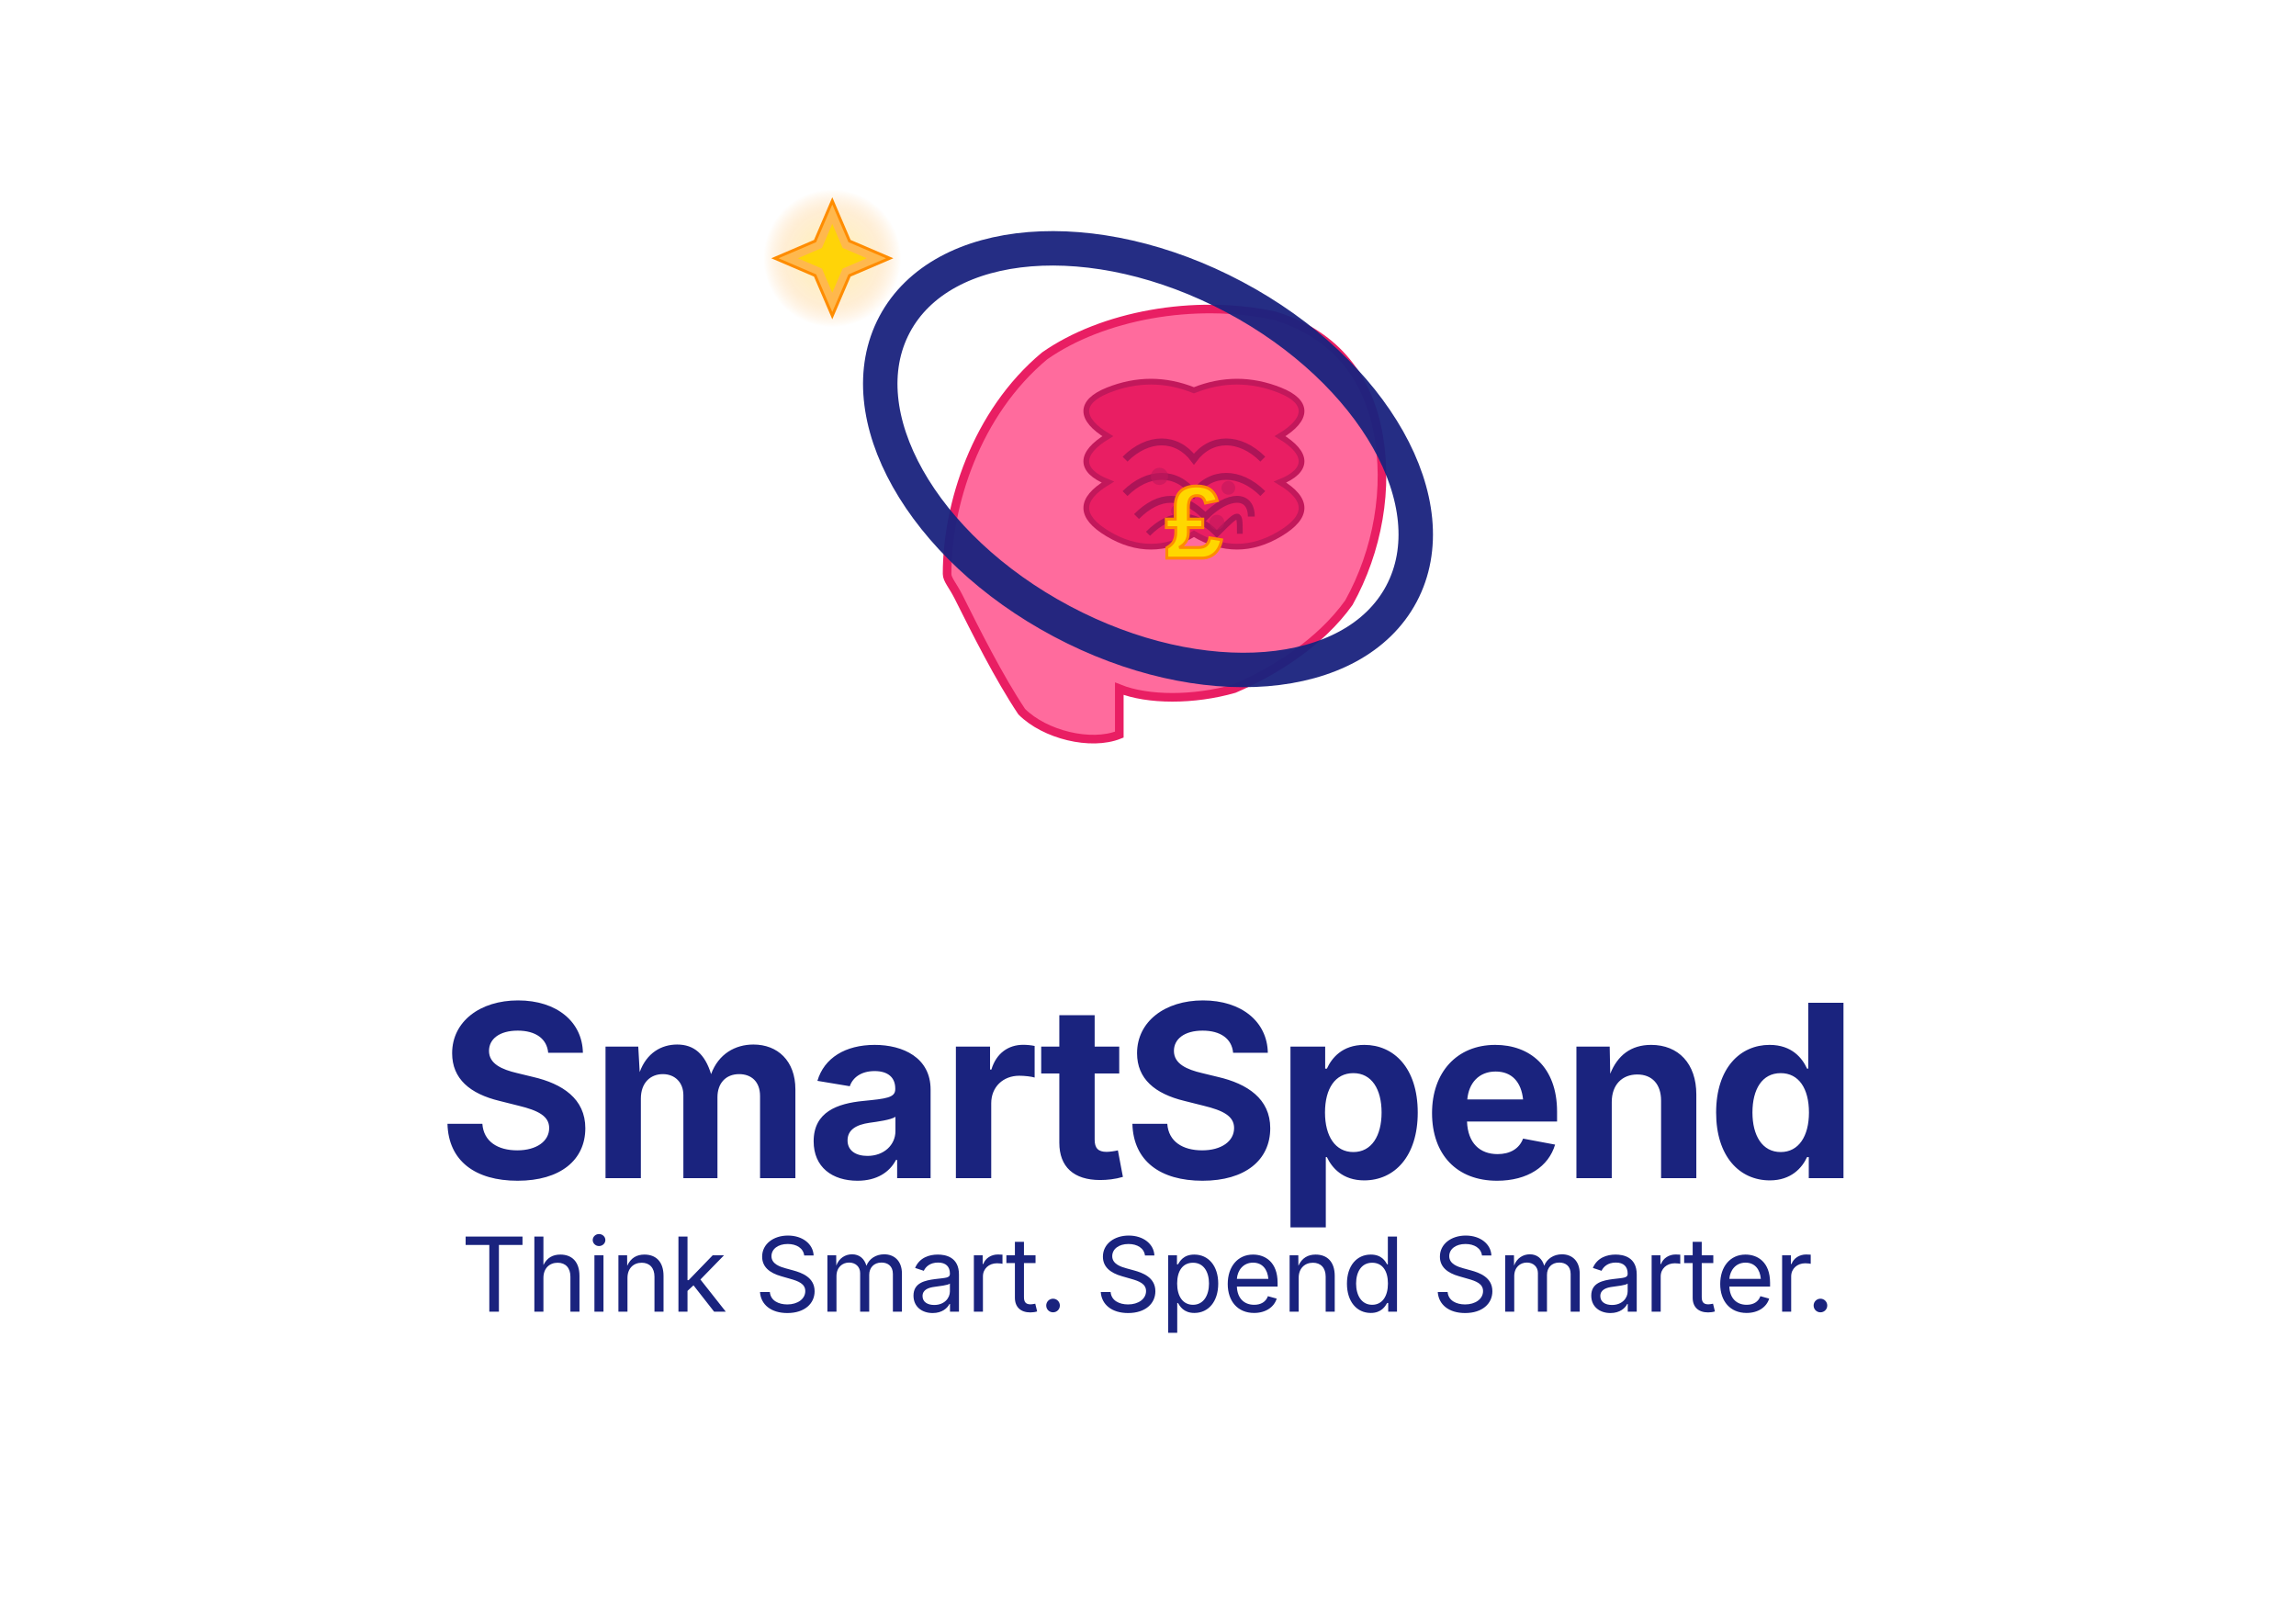
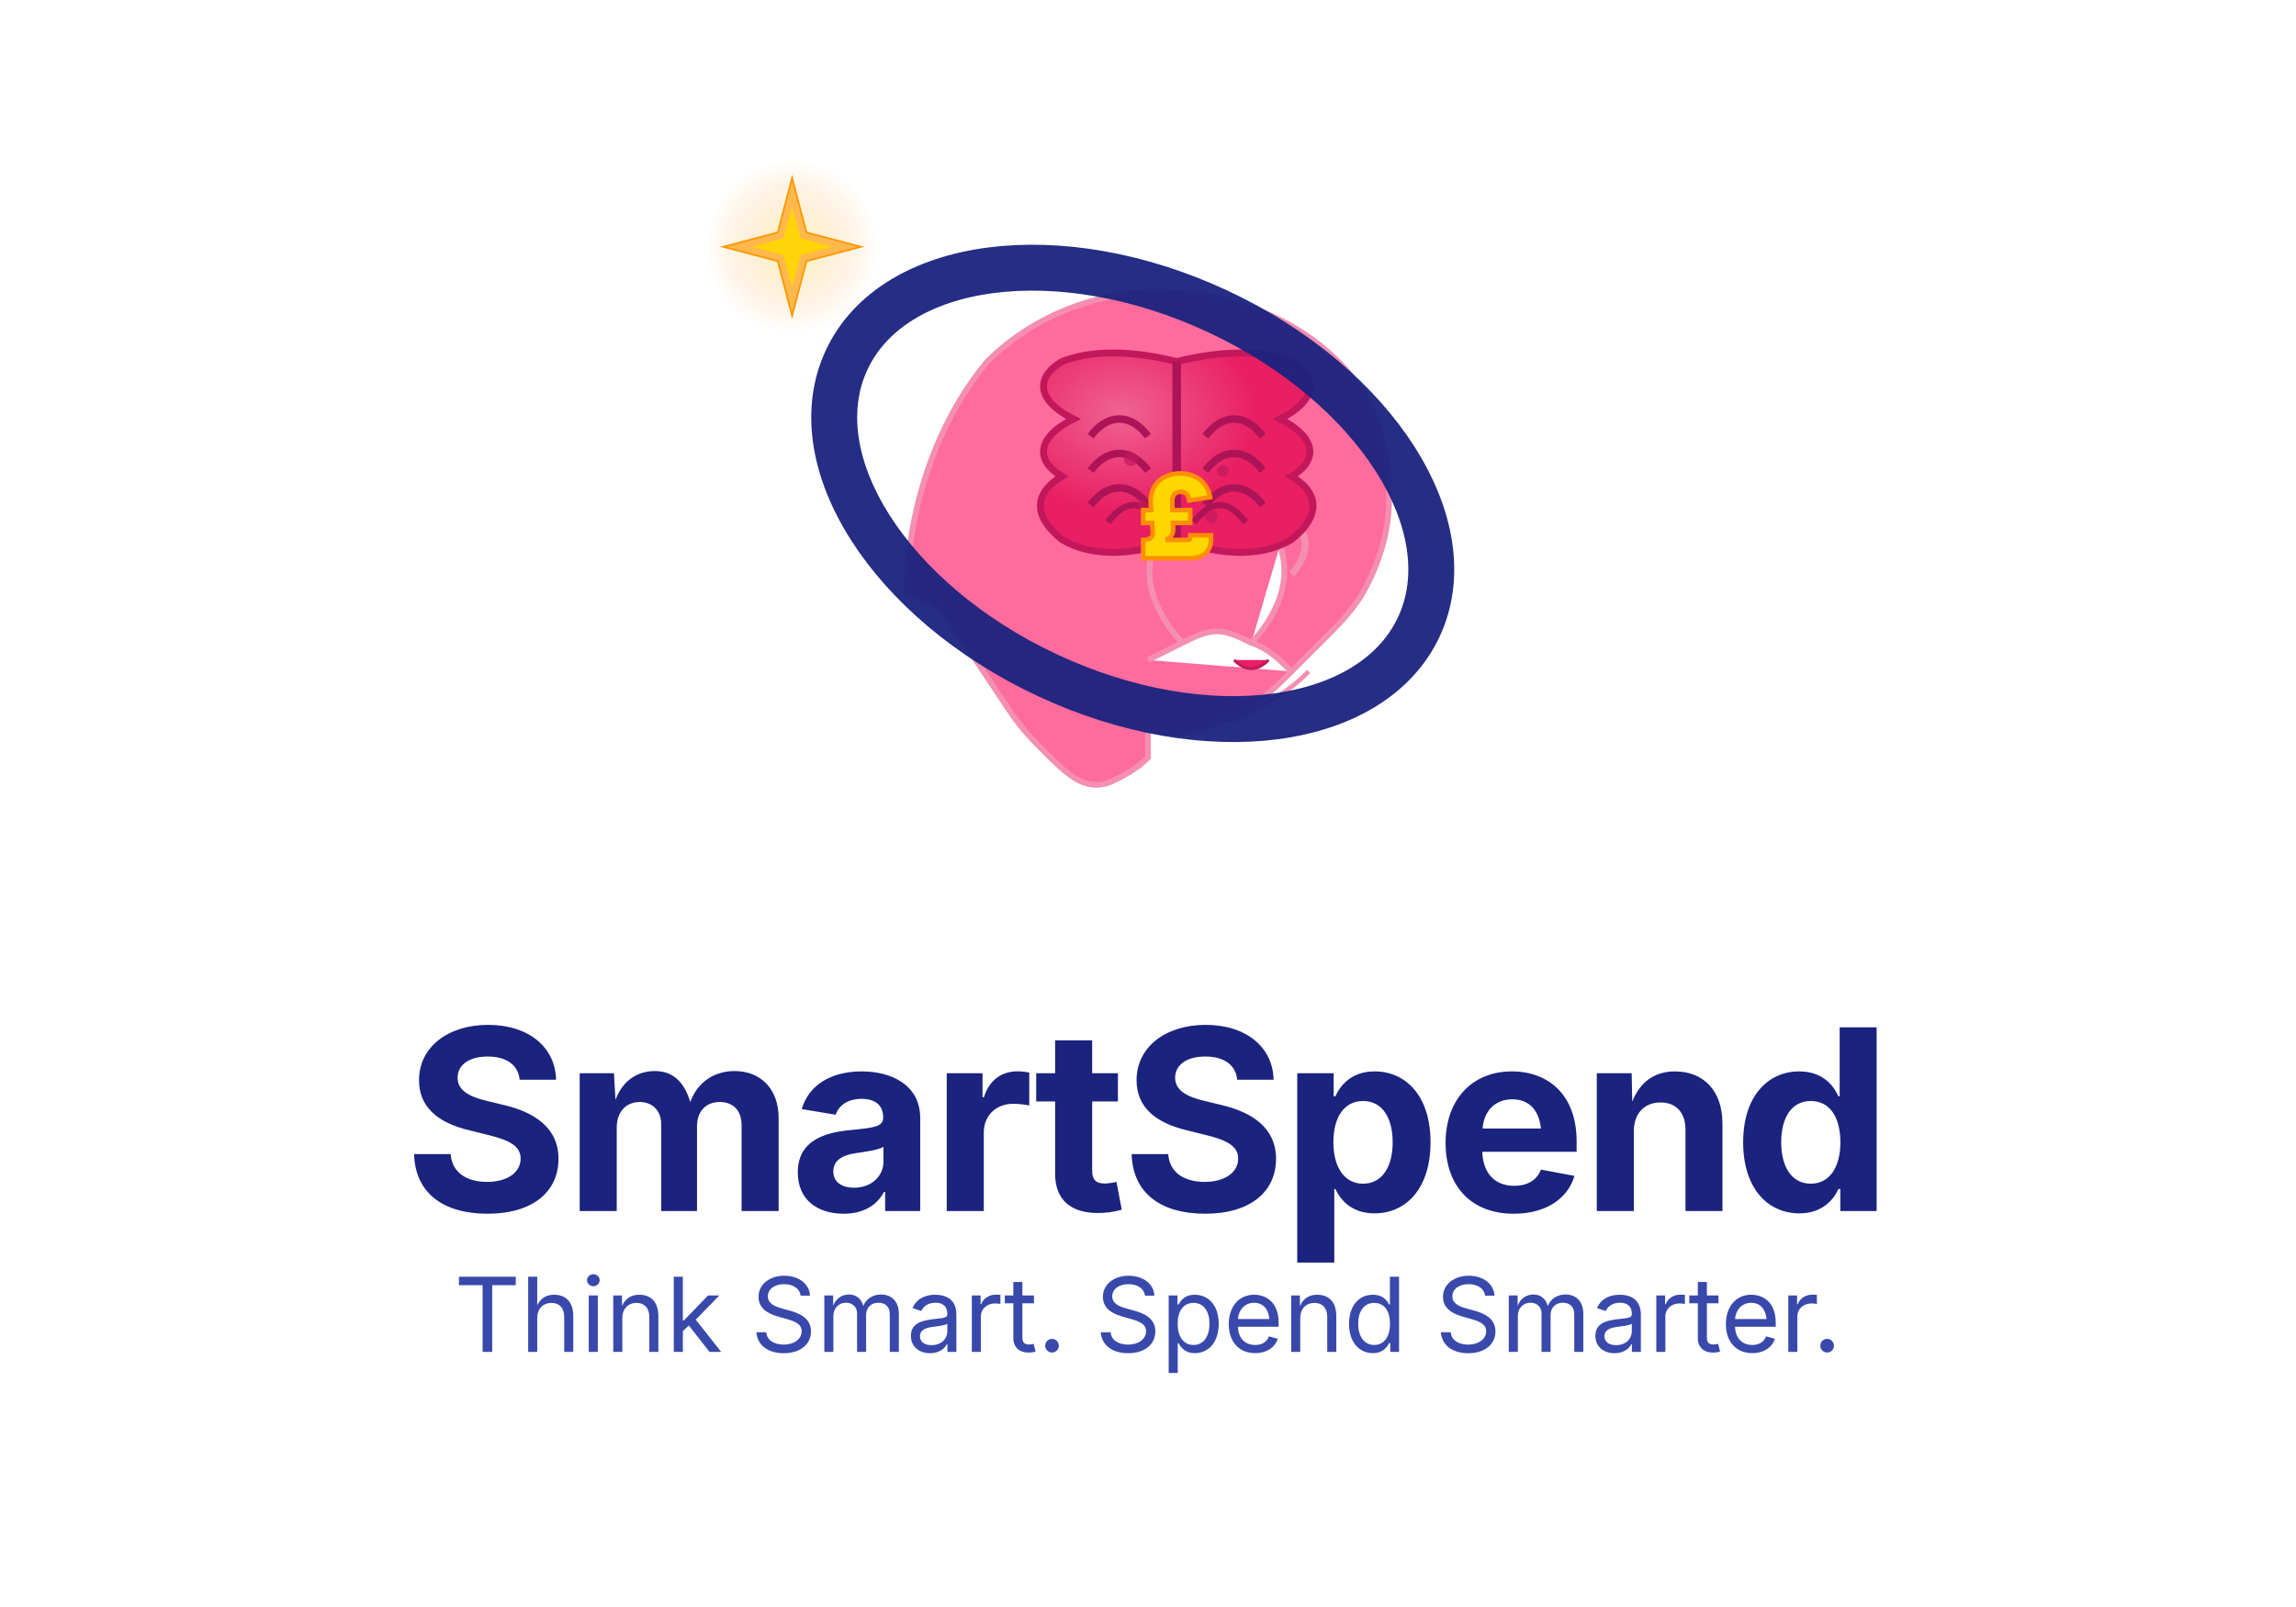
<svg xmlns="http://www.w3.org/2000/svg" viewBox="0 0 400 280" width="400" height="280">
  <defs>
    <radialGradient id="sparkleGlow" cx="50%" cy="50%" r="50%">
-       <stop offset="0%" style="stop-color:#FFD700;stop-opacity:0.8" />
-       <stop offset="70%" style="stop-color:#FFB84D;stop-opacity:0.6" />
+       <stop offset="0%" style="stop-color:#FFD700;stop-opacity:0.6" />
+       <stop offset="50%" style="stop-color:#FFB84D;stop-opacity:0.4" />
      <stop offset="100%" style="stop-color:#FF8C00;stop-opacity:0" />
+     </radialGradient>
+     <radialGradient id="brainGradient" cx="30%" cy="30%">
+       <stop offset="0%" style="stop-color:#F06292;stop-opacity:1" />
+       <stop offset="100%" style="stop-color:#E91E63;stop-opacity:1" />
    </radialGradient>
  </defs>
  <rect width="400" height="280" fill="transparent" />
-   <g transform="translate(200, 80)">
-     <g transform="translate(-55, -35)">
-       <circle cx="0" cy="0" r="12" fill="url(#sparkleGlow)" opacity="0.4" />
-       <path d="M0,-10 L3,-3 L10,0 L3,3 L0,10 L-3,3 L-10,0 L-3,-3 Z" fill="#FFB84D" stroke="#FF8C00" stroke-width="0.5" />
-       <path d="M0,-6 L1.8,-1.8 L6,0 L1.8,1.8 L0,6 L-1.8,1.8 L-6,0 L-1.8,-1.8 Z" fill="#FFD700" opacity="0.9" />
+   <g transform="translate(200, 85)">
+     <g transform="translate(-62, -42)">
+       <circle cx="0" cy="0" r="15" fill="url(#sparkleGlow)" opacity="0.5" />
+       <path d="M0,-12 L2.5,-2.5 L12,0 L2.5,2.5 L0,12 L-2.5,2.5 L-12,0 L-2.5,-2.5 Z" fill="#FFB84D" stroke="#FF9800" stroke-width="0.3" />
+       <path d="M0,-7 L1.5,-1.5 L7,0 L1.5,1.5 L0,7 L-1.5,1.5 L-7,0 L-1.5,-1.5 Z" fill="#FFD700" opacity="0.9" />
    </g>
-     <path d="M-35,20               C-35,8 -30,-8 -18,-18              C-8,-25 8,-28 22,-25              C32,-22 38,-15 40,-5              C42,5 40,16 35,25              C30,32 22,37 15,40              C8,42 0,42 -5,40              L-5,48              C-10,50 -18,48 -22,44              C-26,38 -30,30 -33,24              C-34,22 -35,21 -35,20 Z" fill="#FF6B9D" stroke="#E91E63" stroke-width="1.5" />
-     <g transform="translate(8, 8)">
-       <path d="M-15,-12                C-20,-15 -20,-18 -15,-20                C-10,-22 -5,-22 0,-20                C5,-22 10,-22 15,-20                C20,-18 20,-15 15,-12                C20,-9 20,-6 15,-4                C20,-1 20,2 15,5                C10,8 5,8 0,5                C-5,8 -10,8 -15,5                C-20,2 -20,-1 -15,-4                C-20,-6 -20,-9 -15,-12 Z" fill="#E91E63" stroke="#C2185B" stroke-width="1" />
-       <path d="M-12,-8 C-8,-12 -3,-12 0,-8 C3,-12 8,-12 12,-8" fill="none" stroke="#AD1457" stroke-width="1.2" />
-       <path d="M-12,-2 C-8,-6 -3,-6 0,-2 C3,-6 8,-6 12,-2" fill="none" stroke="#AD1457" stroke-width="1.2" />
-       <path d="M-10,2 C-6,-2 -2,-2 2,2 C6,-2 10,-2 10,2" fill="none" stroke="#AD1457" stroke-width="1.2" />
-       <path d="M-8,5 C-4,1 0,1 4,5 C8,1 8,1 8,5" fill="none" stroke="#AD1457" stroke-width="1" />
-       <circle cx="-6" cy="-5" r="1.5" fill="#C2185B" opacity="0.6" />
-       <circle cx="6" cy="-3" r="1.2" fill="#C2185B" opacity="0.6" />
-       <circle cx="-3" cy="1" r="1" fill="#C2185B" opacity="0.6" />
-       <circle cx="4" cy="3" r="1.3" fill="#C2185B" opacity="0.6" />
-       <g transform="translate(0, -3)">
-         <text x="0" y="6" font-family="Arial Black, Arial, sans-serif" font-size="18" font-weight="900" fill="#FFD700" stroke="#FF8C00" stroke-width="0.5" text-anchor="middle" dominant-baseline="central">£</text>
+     <path d="M-42,18              C-42,6 -38,-10 -28,-22              C-20,-30 -8,-35 5,-34              C18,-33 28,-28 35,-20              C40,-14 42,-6 42,2              C42,8 40,14 37,19              C35,22 33,24 31,26              C29,28 27,30 25,32              C23,34 21,36 18,38              C15,40 12,41 9,42              C6,43 3,43 0,42              L0,47              C-2,49 -4,50 -6,51              C-8,52 -10,52 -12,51              C-14,50 -16,48 -18,46              C-20,44 -22,42 -24,39              C-26,36 -28,33 -30,30              C-32,27 -34,24 -36,21              C-38,20 -40,19 -42,18 Z                            M25,32              C23,30 21,28 18,27              C16,26 14,25 12,25              C10,25 8,26 6,27              C4,28 2,29 0,30                            M18,27              C20,25 22,22 23,19              C24,16 24,13 23,10                            M6,27              C4,25 2,22 1,19              C0,16 0,13 1,10" fill="#FF6B9D" stroke="#F48FB1" stroke-width="1" />
+     <path d="M25,15 C27,13 28,10 27,8" fill="none" stroke="#F48FB1" stroke-width="1.2" />
+     <path d="M15,30 C17,32 19,32 21,30" fill="#E91E63" stroke="#C2185B" stroke-width="0.5" />
+     <path d="M10,38 C12,40 14,41 16,40" fill="none" stroke="#F48FB1" stroke-width="0.8" />
+     <path d="M16,40 C20,38 24,36 28,32" fill="none" stroke="#F48FB1" stroke-width="0.8" />
+     <g transform="translate(5, 3)">
+       <path d="M-18,-15                C-24,-18 -25,-22 -20,-25                C-15,-27 -8,-27 0,-25                C8,-27 15,-27 20,-25                C25,-22 24,-18 18,-15                C24,-12 25,-8 20,-5                C25,-2 25,2 20,6                C15,9 8,9 0,6                C-8,9 -15,9 -20,6                C-25,2 -25,-2 -20,-5                C-25,-8 -24,-12 -18,-15 Z" fill="url(#brainGradient)" stroke="#C2185B" stroke-width="1.2" />
+       <path d="M0,-25 C0,-15 0,-5 0,6" fill="none" stroke="#AD1457" stroke-width="1.5" />
+       <path d="M-15,-12 C-12,-16 -8,-16 -5,-12" fill="none" stroke="#AD1457" stroke-width="1.3" />
+       <path d="M-15,-6 C-12,-10 -8,-10 -5,-6" fill="none" stroke="#AD1457" stroke-width="1.3" />
+       <path d="M-15,0 C-12,-4 -8,-4 -5,0" fill="none" stroke="#AD1457" stroke-width="1.3" />
+       <path d="M-12,3 C-9,-1 -6,-1 -3,3" fill="none" stroke="#AD1457" stroke-width="1.1" />
+       <path d="M5,-12 C8,-16 12,-16 15,-12" fill="none" stroke="#AD1457" stroke-width="1.3" />
+       <path d="M5,-6 C8,-10 12,-10 15,-6" fill="none" stroke="#AD1457" stroke-width="1.3" />
+       <path d="M5,0 C8,-4 12,-4 15,0" fill="none" stroke="#AD1457" stroke-width="1.3" />
+       <path d="M3,3 C6,-1 9,-1 12,3" fill="none" stroke="#AD1457" stroke-width="1.1" />
+       <circle cx="-8" cy="-8" r="1.2" fill="#C2185B" opacity="0.7" />
+       <circle cx="8" cy="-6" r="1" fill="#C2185B" opacity="0.7" />
+       <circle cx="-6" cy="0" r="0.8" fill="#C2185B" opacity="0.7" />
+       <circle cx="6" cy="2" r="1.1" fill="#C2185B" opacity="0.7" />
+       <circle cx="-3" cy="-3" r="0.6" fill="#C2185B" opacity="0.7" />
+       <circle cx="3" cy="-1" r="0.7" fill="#C2185B" opacity="0.7" />
+       <g transform="translate(0, -6)">
+         <text x="0" y="8" font-family="Inter, Arial Black, sans-serif" font-size="20" font-weight="900" fill="#FFD700" stroke="#FF8F00" stroke-width="0.8" text-anchor="middle" dominant-baseline="central">£</text>
      </g>
    </g>
-     <ellipse cx="0" cy="0" rx="50" ry="32" fill="none" stroke="#1A237E" stroke-width="6" transform="rotate(28)" opacity="0.95" />
+     <ellipse cx="-2" cy="2" rx="55" ry="35" fill="none" stroke="#1A237E" stroke-width="8" transform="rotate(25)" opacity="0.95" />
  </g>
-   <g transform="translate(200, 190)">
-     <text x="0" y="0" font-family="Inter, system-ui, -apple-system, sans-serif" font-size="42" font-weight="700" fill="#1A237E" text-anchor="middle" dominant-baseline="central" letter-spacing="-0.02em">SmartSpend</text>
-     <text x="0" y="32" font-family="Inter, system-ui, -apple-system, sans-serif" font-size="18" font-weight="400" fill="#1A237E" text-anchor="middle" dominant-baseline="central" letter-spacing="-0.01em">Think Smart. Spend Smarter.</text>
+   <g transform="translate(200, 195)">
+     <text x="0" y="0" font-family="Inter, system-ui, -apple-system, sans-serif" font-size="44" font-weight="700" fill="#1A237E" text-anchor="middle" dominant-baseline="central" letter-spacing="-0.02em">SmartSpend</text>
+     <text x="0" y="34" font-family="Inter, system-ui, -apple-system, sans-serif" font-size="18" font-weight="400" fill="#3949AB" text-anchor="middle" dominant-baseline="central" letter-spacing="-0.005em">Think Smart. Spend Smarter.</text>
  </g>
</svg>
